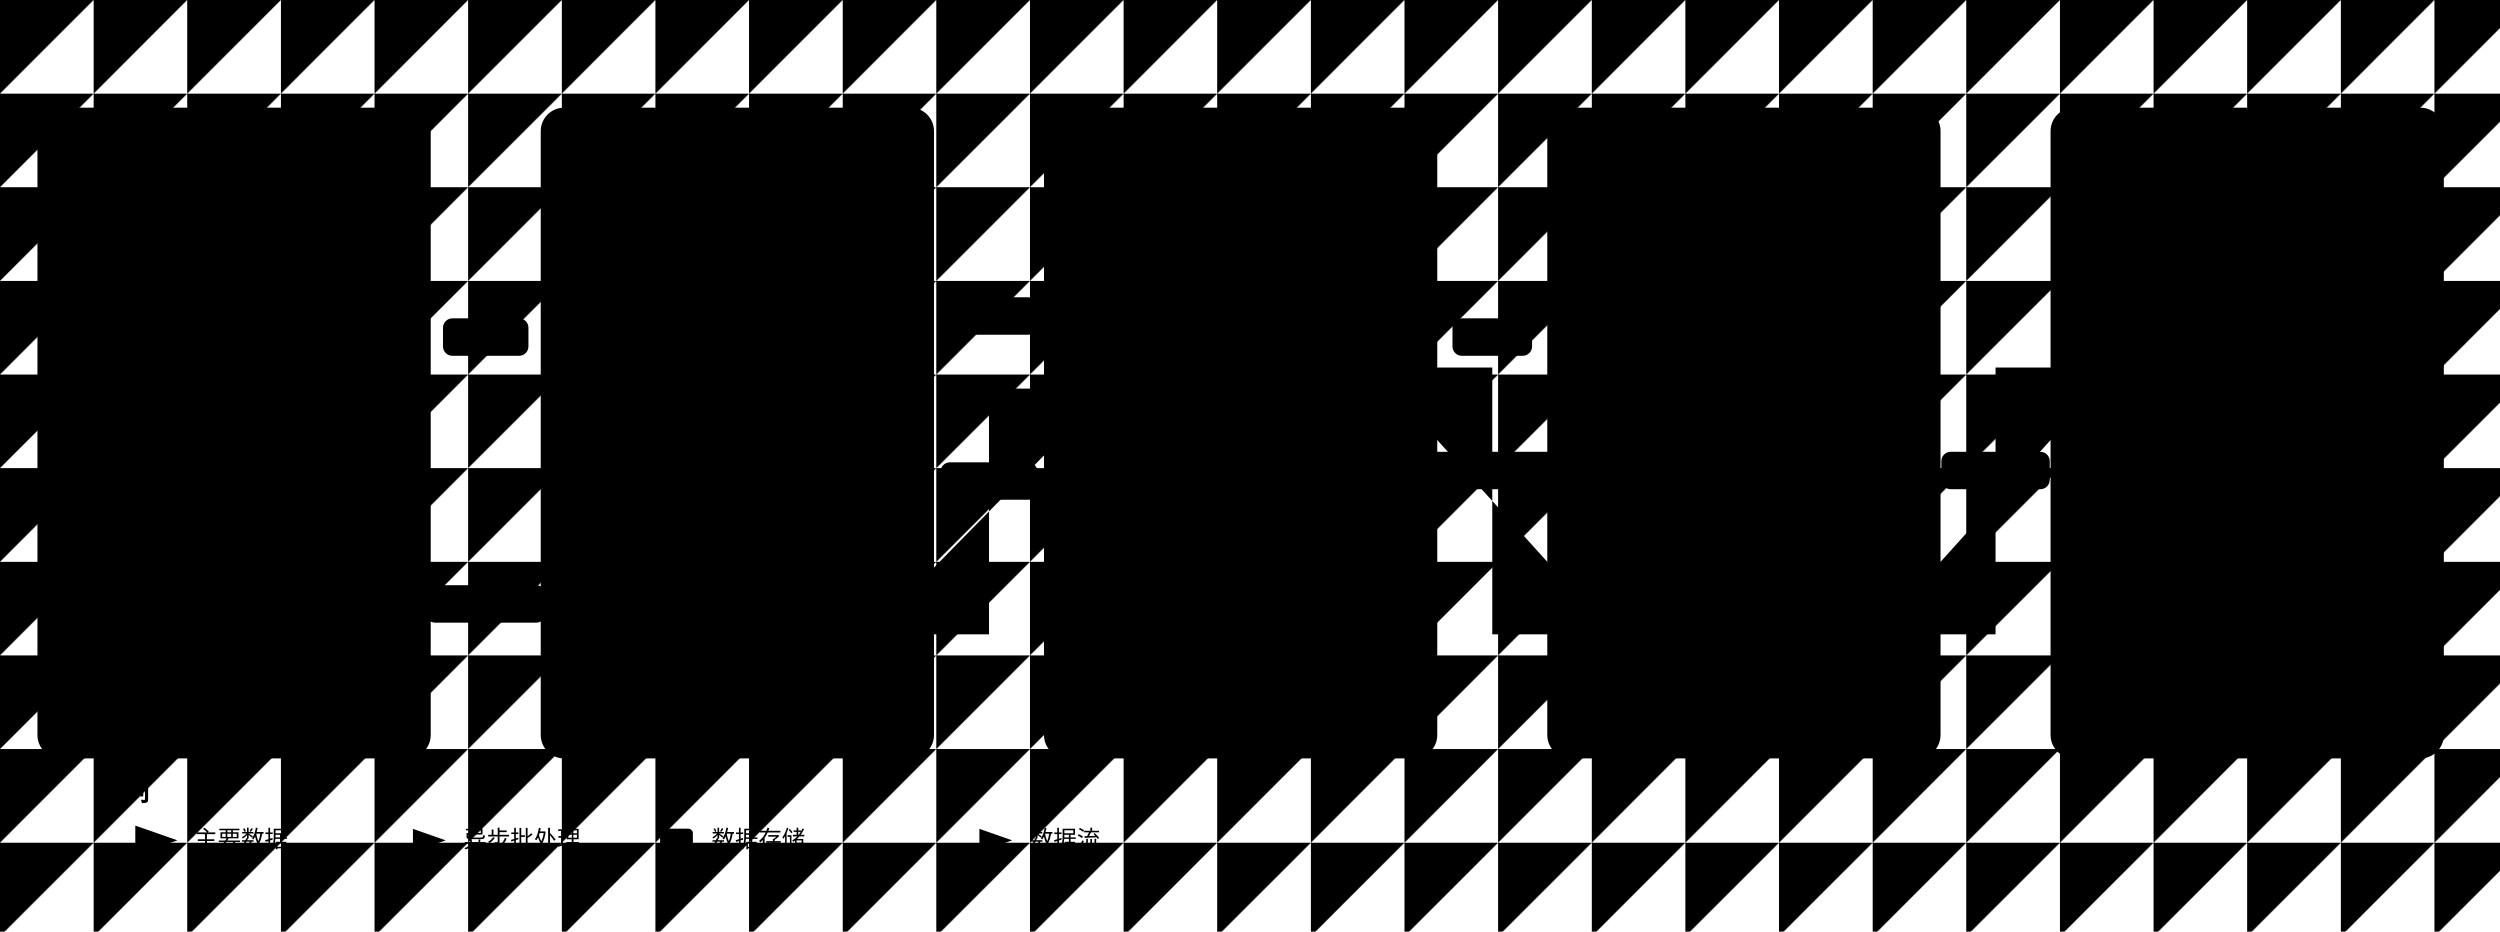
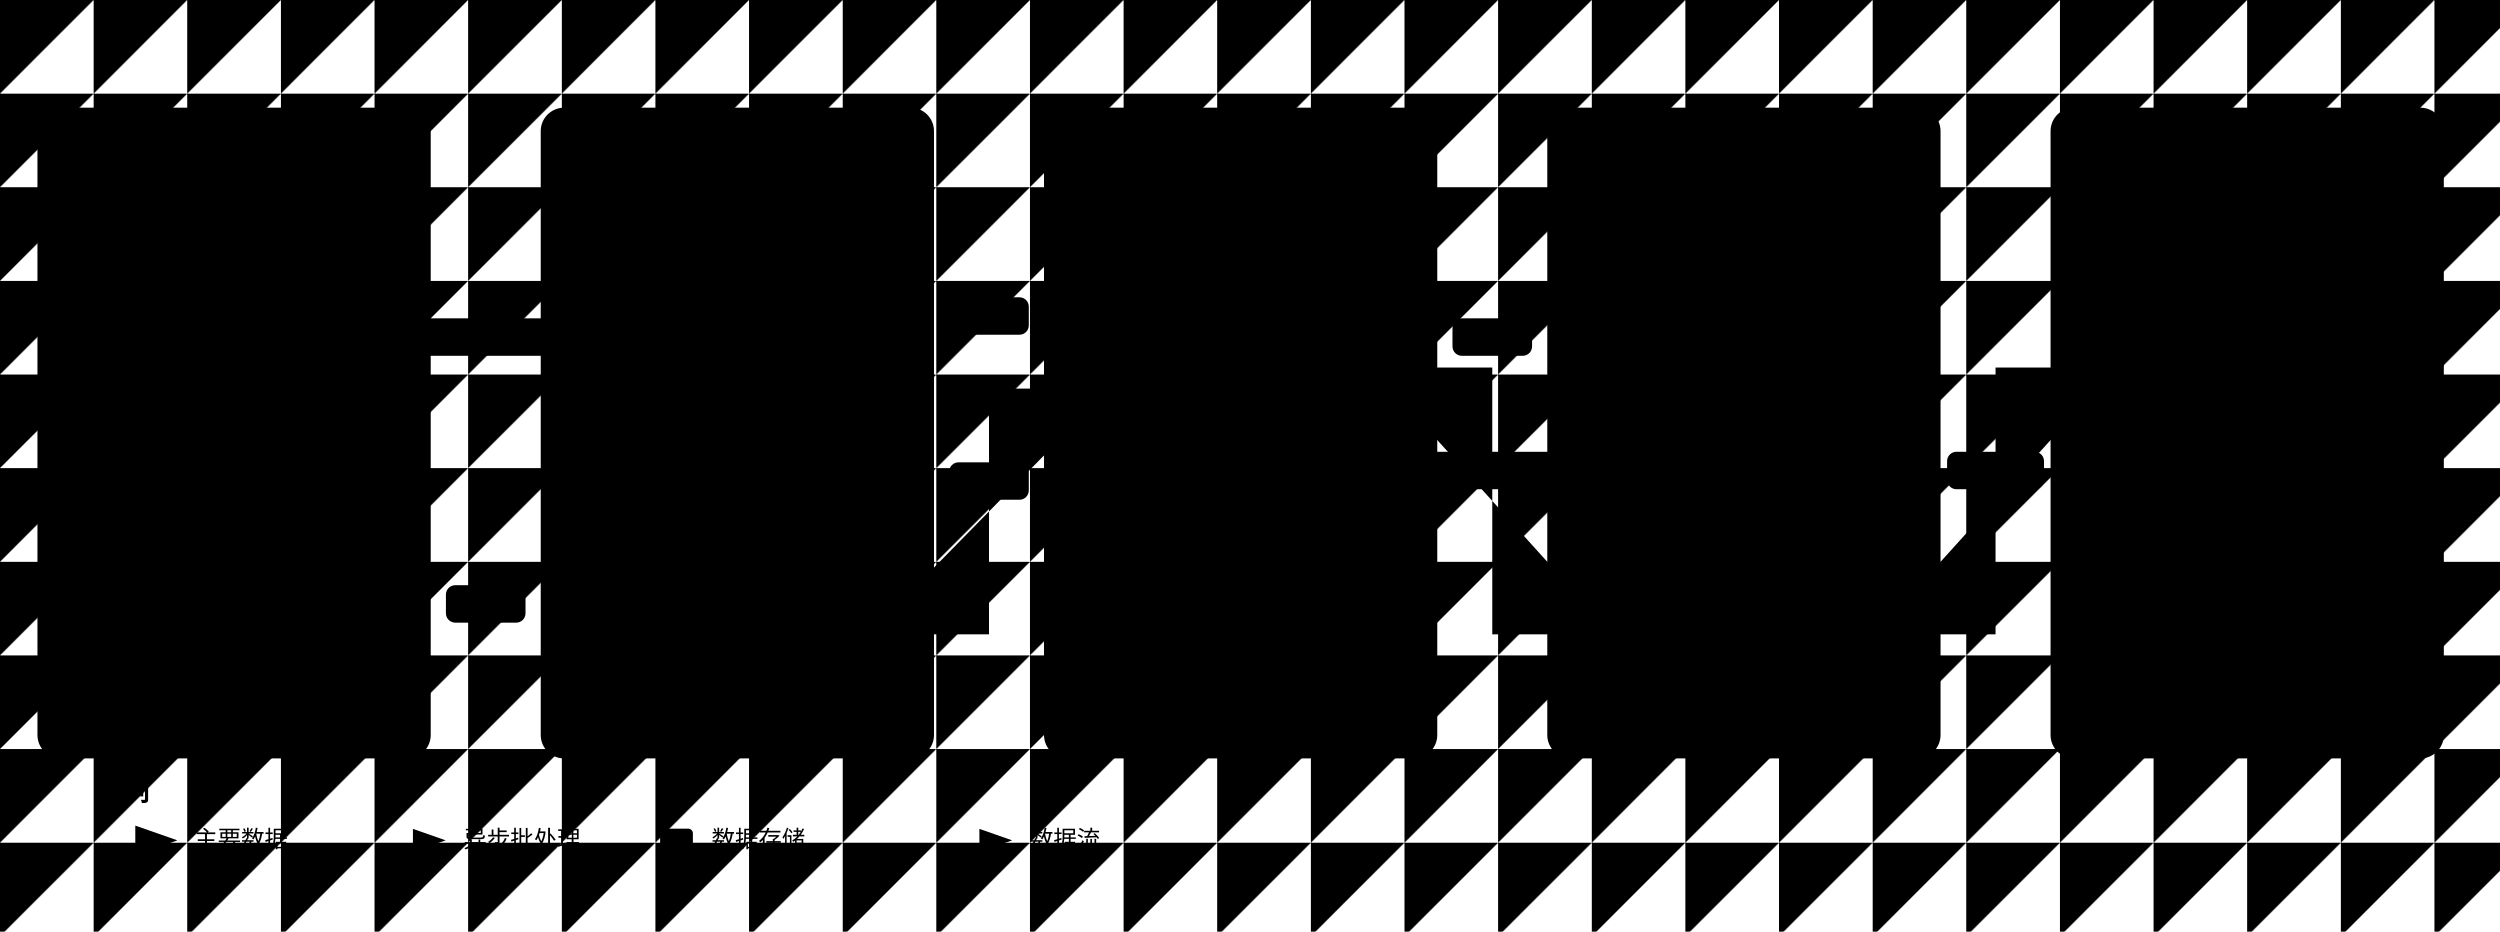
<svg viewBox="0 0 1068 398" data-reader-fit="intrinsic-height" role="img" lang="zh-CN" aria-labelledby="archify-diagram-title archify-diagram-description" data-animation="trace" data-preset="signal-flow" data-quality-profile="showcase" data-motion-choreography="stream">
  <defs>
    <marker id="arrowhead" markerWidth="10" markerHeight="7" refX="9" refY="3.5" orient="auto">
      <polygon points="0 0, 10 3.5, 0 7" class="m-default" />
    </marker>
    <marker id="arrowhead-emphasis" markerWidth="10" markerHeight="7" refX="9" refY="3.5" orient="auto">
      <polygon points="0 0, 10 3.5, 0 7" class="m-emphasis" />
    </marker>
    <marker id="arrowhead-security" markerWidth="10" markerHeight="7" refX="9" refY="3.5" orient="auto">
      <polygon points="0 0, 10 3.5, 0 7" class="m-security" />
    </marker>
    <marker id="arrowhead-dashed" markerWidth="10" markerHeight="7" refX="9" refY="3.5" orient="auto">
      <polygon points="0 0, 10 3.5, 0 7" class="m-dashed" />
    </marker>
    <pattern id="grid" width="40" height="40" patternUnits="userSpaceOnUse">
      <path d="M 40 0 L 0 0 0 40" class="c-grid" stroke-width="0.5" />
    </pattern>
  </defs>
  <rect width="100%" height="100%" fill="url(#grid)" />
  <rect data-graph-role="structural-frame" data-composition-frame-kind="stage" data-composition-frame-id="0" x="16" y="46" width="168" height="278" rx="10" class="c-lane" stroke-width="1" />
-   <text x="100" y="68" class="t-dim" font-size="9" font-weight="600" text-anchor="middle">01 / Query</text>
+   <text x="100" y="68" class="t-dim" font-size="9" font-weight="600" text-anchor="middle">01 / 查询</text>
  <rect data-graph-role="structural-frame" data-composition-frame-kind="stage" data-composition-frame-id="1" x="231" y="46" width="168" height="278" rx="10" class="c-lane" stroke-width="1" />
-   <text x="315" y="68" class="t-dim" font-size="9" font-weight="600" text-anchor="middle">02 / Recall</text>
+   <text x="315" y="68" class="t-dim" font-size="9" font-weight="600" text-anchor="middle">02 / 召回</text>
  <rect data-graph-role="structural-frame" data-composition-frame-kind="stage" data-composition-frame-id="2" x="446" y="46" width="168" height="278" rx="10" class="c-lane" stroke-width="1" />
-   <text x="530" y="68" class="t-dim" font-size="9" font-weight="600" text-anchor="middle">03 / Rank</text>
+   <text x="530" y="68" class="t-dim" font-size="9" font-weight="600" text-anchor="middle">03 / 排序</text>
  <rect data-graph-role="structural-frame" data-composition-frame-kind="stage" data-composition-frame-id="3" x="661" y="46" width="168" height="278" rx="10" class="c-lane" stroke-width="1" />
-   <text x="745" y="68" class="t-dim" font-size="9" font-weight="600" text-anchor="middle">04 / Context</text>
+   <text x="745" y="68" class="t-dim" font-size="9" font-weight="600" text-anchor="middle">04 / 上下文</text>
  <rect data-graph-role="structural-frame" data-composition-frame-kind="stage" data-composition-frame-id="4" x="876" y="46" width="168" height="278" rx="10" class="c-lane" stroke-width="1" />
-   <text x="960" y="68" class="t-dim" font-size="9" font-weight="600" text-anchor="middle">05 / Generate</text>
-   <path data-edge-from="query" data-edge-to="rewrite" data-edge-label="rewrite" data-edge-key="0" data-composition-points="100,242;100,186" d="M 100 242 L 100 186" class="a-emphasis" data-animate="edge" style="--step:0" stroke-width="1.8" marker-end="url(#arrowhead-emphasis)" />
-   <path data-edge-from="rewrite" data-edge-to="vector" data-edge-label="embed" data-edge-key="1" data-composition-points="156,157;259,157" d="M 156 157 L 259 157" class="a-emphasis" data-animate="edge" style="--step:1" stroke-width="1.8" marker-end="url(#arrowhead-emphasis)" />
-   <path data-edge-from="query" data-edge-to="fallback" data-edge-label="fallback" data-edge-key="2" data-composition-points="156,271;259,271" d="M 156 271 L 259 271" class="a-dashed" data-animate="edge" style="--step:2" stroke-width="1.4" marker-end="url(#arrowhead-dashed)" />
-   <path data-edge-from="vector" data-edge-to="dedupe" data-edge-label="recall" data-edge-key="3" data-composition-points="371,148;474,148" d="M 371 148 L 474 148" class="a-default" data-animate="edge" style="--step:3" stroke-width="1.4" marker-end="url(#arrowhead)" />
-   <path data-edge-from="fallback" data-edge-to="dedupe" data-edge-label="recall" data-edge-key="4" data-composition-points="371,271;422.5,271;422.5,166;474,166" d="M 371 271 L 422.5 271 L 422.5 166 L 474 166" class="a-dashed" data-animate="edge" style="--step:4" stroke-width="1.4" marker-end="url(#arrowhead-dashed)" />
-   <path data-edge-from="dedupe" data-edge-to="rerank" data-edge-label="rank" data-edge-key="5" data-composition-points="586,157;689,157" d="M 586 157 L 689 157" class="a-default" data-animate="edge" style="--step:5" stroke-width="1.4" marker-end="url(#arrowhead)" />
+   <text x="960" y="68" class="t-dim" font-size="9" font-weight="600" text-anchor="middle">05 / 生成</text>
+   <path data-edge-from="query" data-edge-to="rewrite" data-edge-label="改写" data-edge-key="0" data-composition-points="100,242;100,186" d="M 100 242 L 100 186" class="a-emphasis" data-animate="edge" style="--step:0" stroke-width="1.8" marker-end="url(#arrowhead-emphasis)" />
+   <path data-edge-from="rewrite" data-edge-to="vector" data-edge-label="Embedding" data-edge-key="1" data-composition-points="156,157;259,157" d="M 156 157 L 259 157" class="a-emphasis" data-animate="edge" style="--step:1" stroke-width="1.8" marker-end="url(#arrowhead-emphasis)" />
+   <path data-edge-from="query" data-edge-to="fallback" data-edge-label="回退" data-edge-key="2" data-composition-points="156,271;259,271" d="M 156 271 L 259 271" class="a-dashed" data-animate="edge" style="--step:2" stroke-width="1.4" marker-end="url(#arrowhead-dashed)" />
+   <path data-edge-from="vector" data-edge-to="dedupe" data-edge-label="召回" data-edge-key="3" data-composition-points="371,148;474,148" d="M 371 148 L 474 148" class="a-default" data-animate="edge" style="--step:3" stroke-width="1.4" marker-end="url(#arrowhead)" />
+   <path data-edge-from="fallback" data-edge-to="dedupe" data-edge-label="召回" data-edge-key="4" data-composition-points="371,271;422.5,271;422.5,166;474,166" d="M 371 271 L 422.5 271 L 422.5 166 L 474 166" class="a-dashed" data-animate="edge" style="--step:4" stroke-width="1.4" marker-end="url(#arrowhead-dashed)" />
+   <path data-edge-from="dedupe" data-edge-to="rerank" data-edge-label="排序" data-edge-key="5" data-composition-points="586,157;689,157" d="M 586 157 L 689 157" class="a-default" data-animate="edge" style="--step:5" stroke-width="1.4" marker-end="url(#arrowhead)" />
  <path data-edge-from="rerank" data-edge-to="topk" data-edge-label="Top-K" data-edge-key="6" data-composition-points="745,186;745,242" d="M 745 186 L 745 242" class="a-emphasis" data-animate="edge" style="--step:6" stroke-width="1.8" marker-end="url(#arrowhead-emphasis)" />
-   <path data-edge-from="dedupe" data-edge-to="topk" data-edge-label="no rerank" data-edge-key="7" data-composition-points="586,157;637.5,157;637.5,271;689,271" d="M 586 157 L 637.5 157 L 637.5 271 L 689 271" class="a-dashed" data-animate="edge" style="--step:7" stroke-width="1.4" marker-end="url(#arrowhead-dashed)" />
-   <path data-edge-from="topk" data-edge-to="prompt" data-edge-label="context" data-edge-key="8" data-composition-points="801,271;852.5,271;852.5,157;904,157" d="M 801 271 L 852.5 271 L 852.5 157 L 904 157" class="a-emphasis" data-animate="edge" style="--step:8" stroke-width="1.8" marker-end="url(#arrowhead-emphasis)" />
-   <path data-edge-from="prompt" data-edge-to="generate" data-edge-label="generate" data-edge-key="9" data-composition-points="960,186;960,242" d="M 960 186 L 960 242" class="a-emphasis" data-animate="edge" style="--step:9" stroke-width="1.8" marker-end="url(#arrowhead-emphasis)" />
-   <g id="node-query" data-node-id="query" data-node-label="search_evidence" tabindex="0" role="button" aria-label="聚焦search_evidence，query + filters, 01 / Query" aria-pressed="false" data-node-kind="backend" data-node-sublabel="query + filters" data-node-context="01 / Query">
+   <path data-edge-from="dedupe" data-edge-to="topk" data-edge-label="不使用 Rerank" data-edge-key="7" data-composition-points="586,157;637.5,157;637.5,271;689,271" d="M 586 157 L 637.5 157 L 637.5 271 L 689 271" class="a-dashed" data-animate="edge" style="--step:7" stroke-width="1.4" marker-end="url(#arrowhead-dashed)" />
+   <path data-edge-from="topk" data-edge-to="prompt" data-edge-label="上下文" data-edge-key="8" data-composition-points="801,271;852.5,271;852.5,157;904,157" d="M 801 271 L 852.5 271 L 852.5 157 L 904 157" class="a-emphasis" data-animate="edge" style="--step:8" stroke-width="1.8" marker-end="url(#arrowhead-emphasis)" />
+   <path data-edge-from="prompt" data-edge-to="generate" data-edge-label="生成" data-edge-key="9" data-composition-points="960,186;960,242" d="M 960 186 L 960 242" class="a-emphasis" data-animate="edge" style="--step:9" stroke-width="1.8" marker-end="url(#arrowhead-emphasis)" />
+   <g id="node-query" data-node-id="query" data-node-label="search_evidence" tabindex="0" role="button" aria-label="聚焦search_evidence，query + 过滤条件, 01 / 查询" aria-pressed="false" data-node-kind="backend" data-node-sublabel="query + 过滤条件" data-node-context="01 / 查询">
    <rect x="44" y="242" width="112" height="58" rx="6" class="c-mask" />
    <rect x="44" y="242" width="112" height="58" rx="6" class="c-backend" data-animate="node" style="--step:0" stroke-width="1.5" />
    <g aria-hidden="true" data-semantic-sigil="backend" class="semantic-sigil s-backend" transform="translate(50 248) scale(0.6875)">
      <path d="M6 3 3 8l3 5M10 3l3 5-3 5" />
    </g>
    <text data-node-label="" data-detail-anchor="" x="100" y="275" class="t-primary" font-size="10" font-weight="600" text-anchor="middle">search_evidence</text>
-     <text data-detail="context" x="100" y="288.4" class="t-muted" font-size="7" text-anchor="middle">query + filters</text>
+     <text data-detail="context" x="100" y="288.4" class="t-muted" font-size="7" text-anchor="middle">query + 过滤条件</text>
  </g>
-   <g id="node-rewrite" data-node-id="rewrite" data-node-label="default_rewrite" tabindex="0" role="button" aria-label="聚焦default_rewrite，empty → rewrite, 01 / Query" aria-pressed="false" data-node-kind="backend" data-node-sublabel="empty → rewrite" data-node-context="01 / Query">
+   <g id="node-rewrite" data-node-id="rewrite" data-node-label="default_rewrite" tabindex="0" role="button" aria-label="聚焦default_rewrite，为空 → rewrite, 01 / 查询" aria-pressed="false" data-node-kind="backend" data-node-sublabel="为空 → rewrite" data-node-context="01 / 查询">
    <rect x="44" y="128" width="112" height="58" rx="6" class="c-mask" />
    <rect x="44" y="128" width="112" height="58" rx="6" class="c-backend" data-animate="node" style="--step:1" stroke-width="1.5" />
    <g aria-hidden="true" data-semantic-sigil="backend" class="semantic-sigil s-backend" transform="translate(50 134) scale(0.6875)">
      <path d="M6 3 3 8l3 5M10 3l3 5-3 5" />
    </g>
    <text data-node-label="" data-detail-anchor="" x="100" y="161" class="t-primary" font-size="10" font-weight="600" text-anchor="middle">default_rewrite</text>
-     <text data-detail="context" x="100" y="174.4" class="t-muted" font-size="7" text-anchor="middle">empty → rewrite</text>
+     <text data-detail="context" x="100" y="174.4" class="t-muted" font-size="7" text-anchor="middle">为空 → rewrite</text>
  </g>
-   <g id="node-vector" data-node-id="vector" data-node-label="Chroma vector" tabindex="0" role="button" aria-label="聚焦Chroma vector，embedding → children, 02 / Recall" aria-pressed="false" data-node-kind="cloud" data-node-sublabel="embedding → children" data-node-context="02 / Recall">
+   <g id="node-vector" data-node-id="vector" data-node-label="Chroma 向量" tabindex="0" role="button" aria-label="聚焦Chroma 向量，embedding → 子块, 02 / 召回" aria-pressed="false" data-node-kind="cloud" data-node-sublabel="embedding → 子块" data-node-context="02 / 召回">
    <rect x="259" y="128" width="112" height="58" rx="6" class="c-mask" />
    <rect x="259" y="128" width="112" height="58" rx="6" class="c-cloud" data-animate="node" style="--step:2" stroke-width="1.5" />
    <g aria-hidden="true" data-semantic-sigil="cloud" class="semantic-sigil s-cloud" transform="translate(265 134) scale(0.6875)">
      <path d="M4.3 12.5h7.3a2.4 2.4 0 0 0 .2-4.8 4 4 0 0 0-7.5-1.3A3.1 3.1 0 0 0 4.3 12.5Z" />
    </g>
-     <text data-node-label="" data-detail-anchor="" x="315" y="161" class="t-primary" font-size="10" font-weight="600" text-anchor="middle">Chroma vector</text>
-     <text data-detail="context" x="315" y="174.4" class="t-muted" font-size="7" text-anchor="middle">embedding → children</text>
+     <text data-node-label="" data-detail-anchor="" x="315" y="161" class="t-primary" font-size="10" font-weight="600" text-anchor="middle">Chroma 向量</text>
+     <text data-detail="context" x="315" y="174.4" class="t-muted" font-size="7" text-anchor="middle">embedding → 子块</text>
  </g>
-   <g id="node-fallback" data-node-id="fallback" data-node-label="MySQL fallback" tabindex="0" role="button" aria-label="聚焦MySQL fallback，parent rows; no rank, 02 / Recall" aria-pressed="false" data-node-kind="database" data-node-sublabel="parent rows; no rank" data-node-context="02 / Recall">
+   <g id="node-fallback" data-node-id="fallback" data-node-label="MySQL 回退" tabindex="0" role="button" aria-label="聚焦MySQL 回退，父文档行；不排序, 02 / 召回" aria-pressed="false" data-node-kind="database" data-node-sublabel="父文档行；不排序" data-node-context="02 / 召回">
    <rect x="259" y="242" width="112" height="58" rx="6" class="c-mask" />
    <rect x="259" y="242" width="112" height="58" rx="6" class="c-database" data-animate="node" style="--step:3" stroke-width="1.5" />
    <g aria-hidden="true" data-semantic-sigil="database" class="semantic-sigil s-database" transform="translate(265 248) scale(0.6875)">
      <ellipse cx="8" cy="4" rx="5" ry="2" />
      <path d="M3 4v8c0 1.1 2.2 2 5 2s5-.9 5-2V4M3 8c0 1.1 2.2 2 5 2s5-.9 5-2" />
    </g>
-     <text data-node-label="" data-detail-anchor="" x="315" y="275" class="t-primary" font-size="10" font-weight="600" text-anchor="middle">MySQL fallback</text>
-     <text data-detail="context" x="315" y="288.4" class="t-muted" font-size="7" text-anchor="middle">parent rows; no rank</text>
+     <text data-node-label="" data-detail-anchor="" x="315" y="275" class="t-primary" font-size="10" font-weight="600" text-anchor="middle">MySQL 回退</text>
+     <text data-detail="context" x="315" y="288.4" class="t-muted" font-size="7" text-anchor="middle">父文档行；不排序</text>
  </g>
-   <g id="node-dedupe" data-node-id="dedupe" data-node-label="merge_candidates" tabindex="0" role="button" aria-label="聚焦merge_candidates，3 routes; unique parent, 03 / Rank" aria-pressed="false" data-node-kind="backend" data-node-sublabel="3 routes; unique parent" data-node-context="03 / Rank">
+   <g id="node-dedupe" data-node-id="dedupe" data-node-label="merge_candidates" tabindex="0" role="button" aria-label="聚焦merge_candidates，3 条路由；父文档去重, 03 / 排序" aria-pressed="false" data-node-kind="backend" data-node-sublabel="3 条路由；父文档去重" data-node-context="03 / 排序">
    <rect x="474" y="128" width="112" height="58" rx="6" class="c-mask" />
    <rect x="474" y="128" width="112" height="58" rx="6" class="c-backend" data-animate="node" style="--step:4" stroke-width="1.5" />
    <g aria-hidden="true" data-semantic-sigil="backend" class="semantic-sigil s-backend" transform="translate(480 134) scale(0.6875)">
      <path d="M6 3 3 8l3 5M10 3l3 5-3 5" />
    </g>
    <text data-node-label="" data-detail-anchor="" x="530" y="161" class="t-primary" font-size="10" font-weight="600" text-anchor="middle">merge_candidates</text>
-     <text data-detail="context" x="530" y="174.4" class="t-muted" font-size="7" text-anchor="middle">3 routes; unique parent</text>
+     <text data-detail="context" x="530" y="174.4" class="t-muted" font-size="7" text-anchor="middle">3 条路由；父文档去重</text>
  </g>
-   <g id="node-rerank" data-node-id="rerank" data-node-label="optional rerank" tabindex="0" role="button" aria-label="聚焦optional rerank，same IDs reordered, 04 / Context" aria-pressed="false" data-node-kind="cloud" data-node-sublabel="same IDs reordered" data-node-context="04 / Context">
+   <g id="node-rerank" data-node-id="rerank" data-node-label="可选 Rerank" tabindex="0" role="button" aria-label="聚焦可选 Rerank，仅重排原有 ID, 04 / 上下文" aria-pressed="false" data-node-kind="cloud" data-node-sublabel="仅重排原有 ID" data-node-context="04 / 上下文">
    <rect x="689" y="128" width="112" height="58" rx="6" class="c-mask" />
    <rect x="689" y="128" width="112" height="58" rx="6" class="c-cloud" data-animate="node" style="--step:6" stroke-width="1.5" />
    <g aria-hidden="true" data-semantic-sigil="cloud" class="semantic-sigil s-cloud" transform="translate(695 134) scale(0.6875)">
      <path d="M4.3 12.5h7.3a2.4 2.4 0 0 0 .2-4.8 4 4 0 0 0-7.5-1.3A3.1 3.1 0 0 0 4.3 12.5Z" />
    </g>
-     <text data-node-label="" data-detail-anchor="" x="745" y="161" class="t-primary" font-size="10" font-weight="600" text-anchor="middle">optional rerank</text>
-     <text data-detail="context" x="745" y="174.4" class="t-muted" font-size="7" text-anchor="middle">same IDs reordered</text>
+     <text data-node-label="" data-detail-anchor="" x="745" y="161" class="t-primary" font-size="10" font-weight="600" text-anchor="middle">可选 Rerank</text>
+     <text data-detail="context" x="745" y="174.4" class="t-muted" font-size="7" text-anchor="middle">仅重排原有 ID</text>
  </g>
-   <g id="node-topk" data-node-id="topk" data-node-label="Top-K parents" tabindex="0" role="button" aria-label="聚焦Top-K parents，≤ 4 parents; bounded, 04 / Context" aria-pressed="false" data-node-kind="backend" data-node-sublabel="≤ 4 parents; bounded" data-node-context="04 / Context">
+   <g id="node-topk" data-node-id="topk" data-node-label="Top-K 父文档" tabindex="0" role="button" aria-label="聚焦Top-K 父文档，≤ 4 个父文档；有界, 04 / 上下文" aria-pressed="false" data-node-kind="backend" data-node-sublabel="≤ 4 个父文档；有界" data-node-context="04 / 上下文">
    <rect x="689" y="242" width="112" height="58" rx="6" class="c-mask" />
    <rect x="689" y="242" width="112" height="58" rx="6" class="c-backend" data-animate="node" style="--step:7" stroke-width="1.5" />
    <g aria-hidden="true" data-semantic-sigil="backend" class="semantic-sigil s-backend" transform="translate(695 248) scale(0.6875)">
      <path d="M6 3 3 8l3 5M10 3l3 5-3 5" />
    </g>
-     <text data-node-label="" data-detail-anchor="" x="745" y="275" class="t-primary" font-size="10" font-weight="600" text-anchor="middle">Top-K parents</text>
-     <text data-detail="context" x="745" y="288.4" class="t-muted" font-size="7" text-anchor="middle">≤ 4 parents; bounded</text>
+     <text data-node-label="" data-detail-anchor="" x="745" y="275" class="t-primary" font-size="10" font-weight="600" text-anchor="middle">Top-K 父文档</text>
+     <text data-detail="context" x="745" y="288.4" class="t-muted" font-size="7" text-anchor="middle">≤ 4 个父文档；有界</text>
  </g>
-   <g id="node-prompt" data-node-id="prompt" data-node-label="Agent context" tabindex="0" role="button" aria-label="聚焦Agent context，tools + preload + msgs, 05 / Generate" aria-pressed="false" data-node-kind="backend" data-node-sublabel="tools + preload + msgs" data-node-context="05 / Generate">
+   <g id="node-prompt" data-node-id="prompt" data-node-label="Agent 上下文" tabindex="0" role="button" aria-label="聚焦Agent 上下文，tools + 预加载 + 消息, 05 / 生成" aria-pressed="false" data-node-kind="backend" data-node-sublabel="tools + 预加载 + 消息" data-node-context="05 / 生成">
    <rect x="904" y="128" width="112" height="58" rx="6" class="c-mask" />
    <rect x="904" y="128" width="112" height="58" rx="6" class="c-backend" data-animate="node" style="--step:9" stroke-width="1.5" />
    <g aria-hidden="true" data-semantic-sigil="backend" class="semantic-sigil s-backend" transform="translate(910 134) scale(0.6875)">
      <path d="M6 3 3 8l3 5M10 3l3 5-3 5" />
    </g>
-     <text data-node-label="" data-detail-anchor="" x="960" y="161" class="t-primary" font-size="10" font-weight="600" text-anchor="middle">Agent context</text>
-     <text data-detail="context" x="960" y="174.4" class="t-muted" font-size="7" text-anchor="middle">tools + preload + msgs</text>
+     <text data-node-label="" data-detail-anchor="" x="960" y="161" class="t-primary" font-size="10" font-weight="600" text-anchor="middle">Agent 上下文</text>
+     <text data-detail="context" x="960" y="174.4" class="t-muted" font-size="7" text-anchor="middle">tools + 预加载 + 消息</text>
  </g>
-   <g id="node-generate" data-node-id="generate" data-node-label="chat_with_tools" tabindex="0" role="button" aria-label="聚焦chat_with_tools，tool calls / final, 05 / Generate" aria-pressed="false" data-node-kind="cloud" data-node-sublabel="tool calls / final" data-node-context="05 / Generate">
+   <g id="node-generate" data-node-id="generate" data-node-label="chat_with_tools" tabindex="0" role="button" aria-label="聚焦chat_with_tools，工具调用 / 最终结果, 05 / 生成" aria-pressed="false" data-node-kind="cloud" data-node-sublabel="工具调用 / 最终结果" data-node-context="05 / 生成">
    <rect x="904" y="242" width="112" height="58" rx="6" class="c-mask" />
    <rect x="904" y="242" width="112" height="58" rx="6" class="c-cloud" data-animate="node" style="--step:10" stroke-width="1.5" />
    <g aria-hidden="true" data-semantic-sigil="cloud" class="semantic-sigil s-cloud" transform="translate(910 248) scale(0.6875)">
      <path d="M4.3 12.5h7.3a2.4 2.4 0 0 0 .2-4.8 4 4 0 0 0-7.5-1.3A3.1 3.1 0 0 0 4.3 12.5Z" />
    </g>
    <text data-node-label="" data-detail-anchor="" x="960" y="275" class="t-primary" font-size="10" font-weight="600" text-anchor="middle">chat_with_tools</text>
-     <text data-detail="context" x="960" y="288.4" class="t-muted" font-size="7" text-anchor="middle">tool calls / final</text>
+     <text data-detail="context" x="960" y="288.4" class="t-muted" font-size="7" text-anchor="middle">工具调用 / 最终结果</text>
  </g>
-   <g data-detail="context" data-edge-from="query" data-edge-to="rewrite" data-edge-label="rewrite" data-edge-key="0">
-     <rect x="76.85" y="213" width="46.3" height="16" rx="4" class="c-mask" />
-     <text x="100" y="224" class="t-edge-emphasis" font-size="8" text-anchor="middle">rewrite</text>
+   <g data-detail="context" data-edge-from="query" data-edge-to="rewrite" data-edge-label="改写" data-edge-key="0">
+     <rect x="83" y="213" width="34" height="16" rx="4" class="c-mask" />
+     <text x="100" y="224" class="t-edge-emphasis" font-size="8" text-anchor="middle">改写</text>
  </g>
-   <g data-detail="context" data-edge-from="rewrite" data-edge-to="vector" data-edge-label="embed" data-edge-key="1">
-     <rect x="189.25" y="136" width="36.5" height="16" rx="4" class="c-mask" />
-     <text x="207.5" y="147" class="t-edge-emphasis" font-size="8" text-anchor="middle">embed</text>
+   <g data-detail="context" data-edge-from="rewrite" data-edge-to="vector" data-edge-label="Embedding" data-edge-key="1">
+     <rect x="179.45" y="136" width="56.1" height="16" rx="4" class="c-mask" />
+     <text x="207.5" y="147" class="t-edge-emphasis" font-size="8" text-anchor="middle">Embedding</text>
  </g>
-   <g data-detail="context" data-edge-from="query" data-edge-to="fallback" data-edge-label="fallback" data-edge-key="2">
-     <rect x="181.9" y="250" width="51.2" height="16" rx="4" class="c-mask" />
-     <text x="207.5" y="261" class="t-edge-dashed" font-size="8" text-anchor="middle">fallback</text>
+   <g data-detail="context" data-edge-from="query" data-edge-to="fallback" data-edge-label="回退" data-edge-key="2">
+     <rect x="190.5" y="250" width="34" height="16" rx="4" class="c-mask" />
+     <text x="207.5" y="261" class="t-edge-dashed" font-size="8" text-anchor="middle">回退</text>
  </g>
-   <g data-detail="context" data-edge-from="vector" data-edge-to="dedupe" data-edge-label="recall" data-edge-key="3">
-     <rect x="401.8" y="127" width="41.4" height="16" rx="4" class="c-mask" />
-     <text x="422.5" y="138" class="t-edge-default" font-size="8" text-anchor="middle">recall</text>
+   <g data-detail="context" data-edge-from="vector" data-edge-to="dedupe" data-edge-label="召回" data-edge-key="3">
+     <rect x="405.5" y="127" width="34" height="16" rx="4" class="c-mask" />
+     <text x="422.5" y="138" class="t-edge-default" font-size="8" text-anchor="middle">召回</text>
  </g>
-   <g data-detail="context" data-edge-from="fallback" data-edge-to="dedupe" data-edge-label="recall" data-edge-key="4">
-     <rect x="401.8" y="197.5" width="41.4" height="16" rx="4" class="c-mask" />
-     <text x="422.5" y="208.5" class="t-edge-dashed" font-size="8" text-anchor="middle">recall</text>
+   <g data-detail="context" data-edge-from="fallback" data-edge-to="dedupe" data-edge-label="召回" data-edge-key="4">
+     <rect x="405.5" y="197.5" width="34" height="16" rx="4" class="c-mask" />
+     <text x="422.5" y="208.5" class="t-edge-dashed" font-size="8" text-anchor="middle">召回</text>
  </g>
-   <g data-detail="context" data-edge-from="dedupe" data-edge-to="rerank" data-edge-label="rank" data-edge-key="5">
+   <g data-detail="context" data-edge-from="dedupe" data-edge-to="rerank" data-edge-label="排序" data-edge-key="5">
    <rect x="620.5" y="136" width="34" height="16" rx="4" class="c-mask" />
-     <text x="637.5" y="147" class="t-edge-default" font-size="8" text-anchor="middle">rank</text>
+     <text x="637.5" y="147" class="t-edge-default" font-size="8" text-anchor="middle">排序</text>
  </g>
  <g data-detail="context" data-edge-from="rerank" data-edge-to="topk" data-edge-label="Top-K" data-edge-key="6">
    <rect x="742.75" y="190" width="36.5" height="16" rx="4" class="c-mask" />
    <text x="761" y="201" class="t-edge-emphasis" font-size="8" text-anchor="middle">Top-K</text>
  </g>
-   <g data-detail="context" data-edge-from="dedupe" data-edge-to="topk" data-edge-label="no rerank" data-edge-key="7">
-     <rect x="609.45" y="193" width="56.1" height="16" rx="4" class="c-mask" />
-     <text x="637.5" y="204" class="t-edge-dashed" font-size="8" text-anchor="middle">no rerank</text>
+   <g data-detail="context" data-edge-from="dedupe" data-edge-to="topk" data-edge-label="不使用 Rerank" data-edge-key="7">
+     <rect x="599.65" y="193" width="75.7" height="16" rx="4" class="c-mask" />
+     <text x="637.5" y="204" class="t-edge-dashed" font-size="8" text-anchor="middle">不使用 Rerank</text>
  </g>
-   <g data-detail="context" data-edge-from="topk" data-edge-to="prompt" data-edge-label="context" data-edge-key="8">
-     <rect x="829.35" y="193" width="46.3" height="16" rx="4" class="c-mask" />
-     <text x="852.5" y="204" class="t-edge-emphasis" font-size="8" text-anchor="middle">context</text>
+   <g data-detail="context" data-edge-from="topk" data-edge-to="prompt" data-edge-label="上下文" data-edge-key="8">
+     <rect x="831.8" y="193" width="41.4" height="16" rx="4" class="c-mask" />
+     <text x="852.5" y="204" class="t-edge-emphasis" font-size="8" text-anchor="middle">上下文</text>
  </g>
-   <g data-detail="context" data-edge-from="prompt" data-edge-to="generate" data-edge-label="generate" data-edge-key="9">
-     <rect x="950.4" y="190" width="51.2" height="16" rx="4" class="c-mask" />
-     <text x="976" y="201" class="t-edge-emphasis" font-size="8" text-anchor="middle">generate</text>
+   <g data-detail="context" data-edge-from="prompt" data-edge-to="generate" data-edge-label="生成" data-edge-key="9">
+     <rect x="959" y="190" width="34" height="16" rx="4" class="c-mask" />
+     <text x="976" y="201" class="t-edge-emphasis" font-size="8" text-anchor="middle">生成</text>
  </g>
  <g data-legend="" data-legend-bridge="">
    <text x="40" y="342" class="t-primary" font-size="12" font-weight="650">图例</text>
    <g data-legend-semantic-kind="emphasis" data-legend-x="40" data-legend-baseline="362" data-legend-width="93">
      <path d="M 40 359 L 74 359" class="a-emphasis" stroke-width="1.8" marker-end="url(#arrowhead-emphasis)" />
      <text x="83" y="362" class="t-muted" font-size="10" font-weight="500">主要数据</text>
    </g>
    <g data-legend-semantic-kind="dashed" data-legend-x="155" data-legend-baseline="362" data-legend-width="105">
      <path d="M 155 359 L 189 359" class="a-dashed" stroke-width="1.4" marker-end="url(#arrowhead-dashed)" />
      <text x="198" y="362" class="t-muted" font-size="10" font-weight="500">异步批处理</text>
    </g>
    <g data-legend-semantic-kind="database" data-legend-kind="database" data-legend-label="数据存储" data-legend-x="282" data-legend-baseline="362" data-legend-width="93">
      <rect x="282" y="354" width="14" height="9" rx="2" class="c-database" stroke-width="1" />
      <text x="304" y="362" class="t-muted" font-size="10" font-weight="500">数据存储</text>
    </g>
    <g data-legend-semantic-kind="default" data-legend-x="397" data-legend-baseline="362" data-legend-width="81">
      <path d="M 397 359 L 431 359" class="a-default" stroke-width="1.4" marker-end="url(#arrowhead)" />
      <text x="440" y="362" class="t-muted" font-size="10" font-weight="500">数据流</text>
    </g>
  </g>
</svg>
